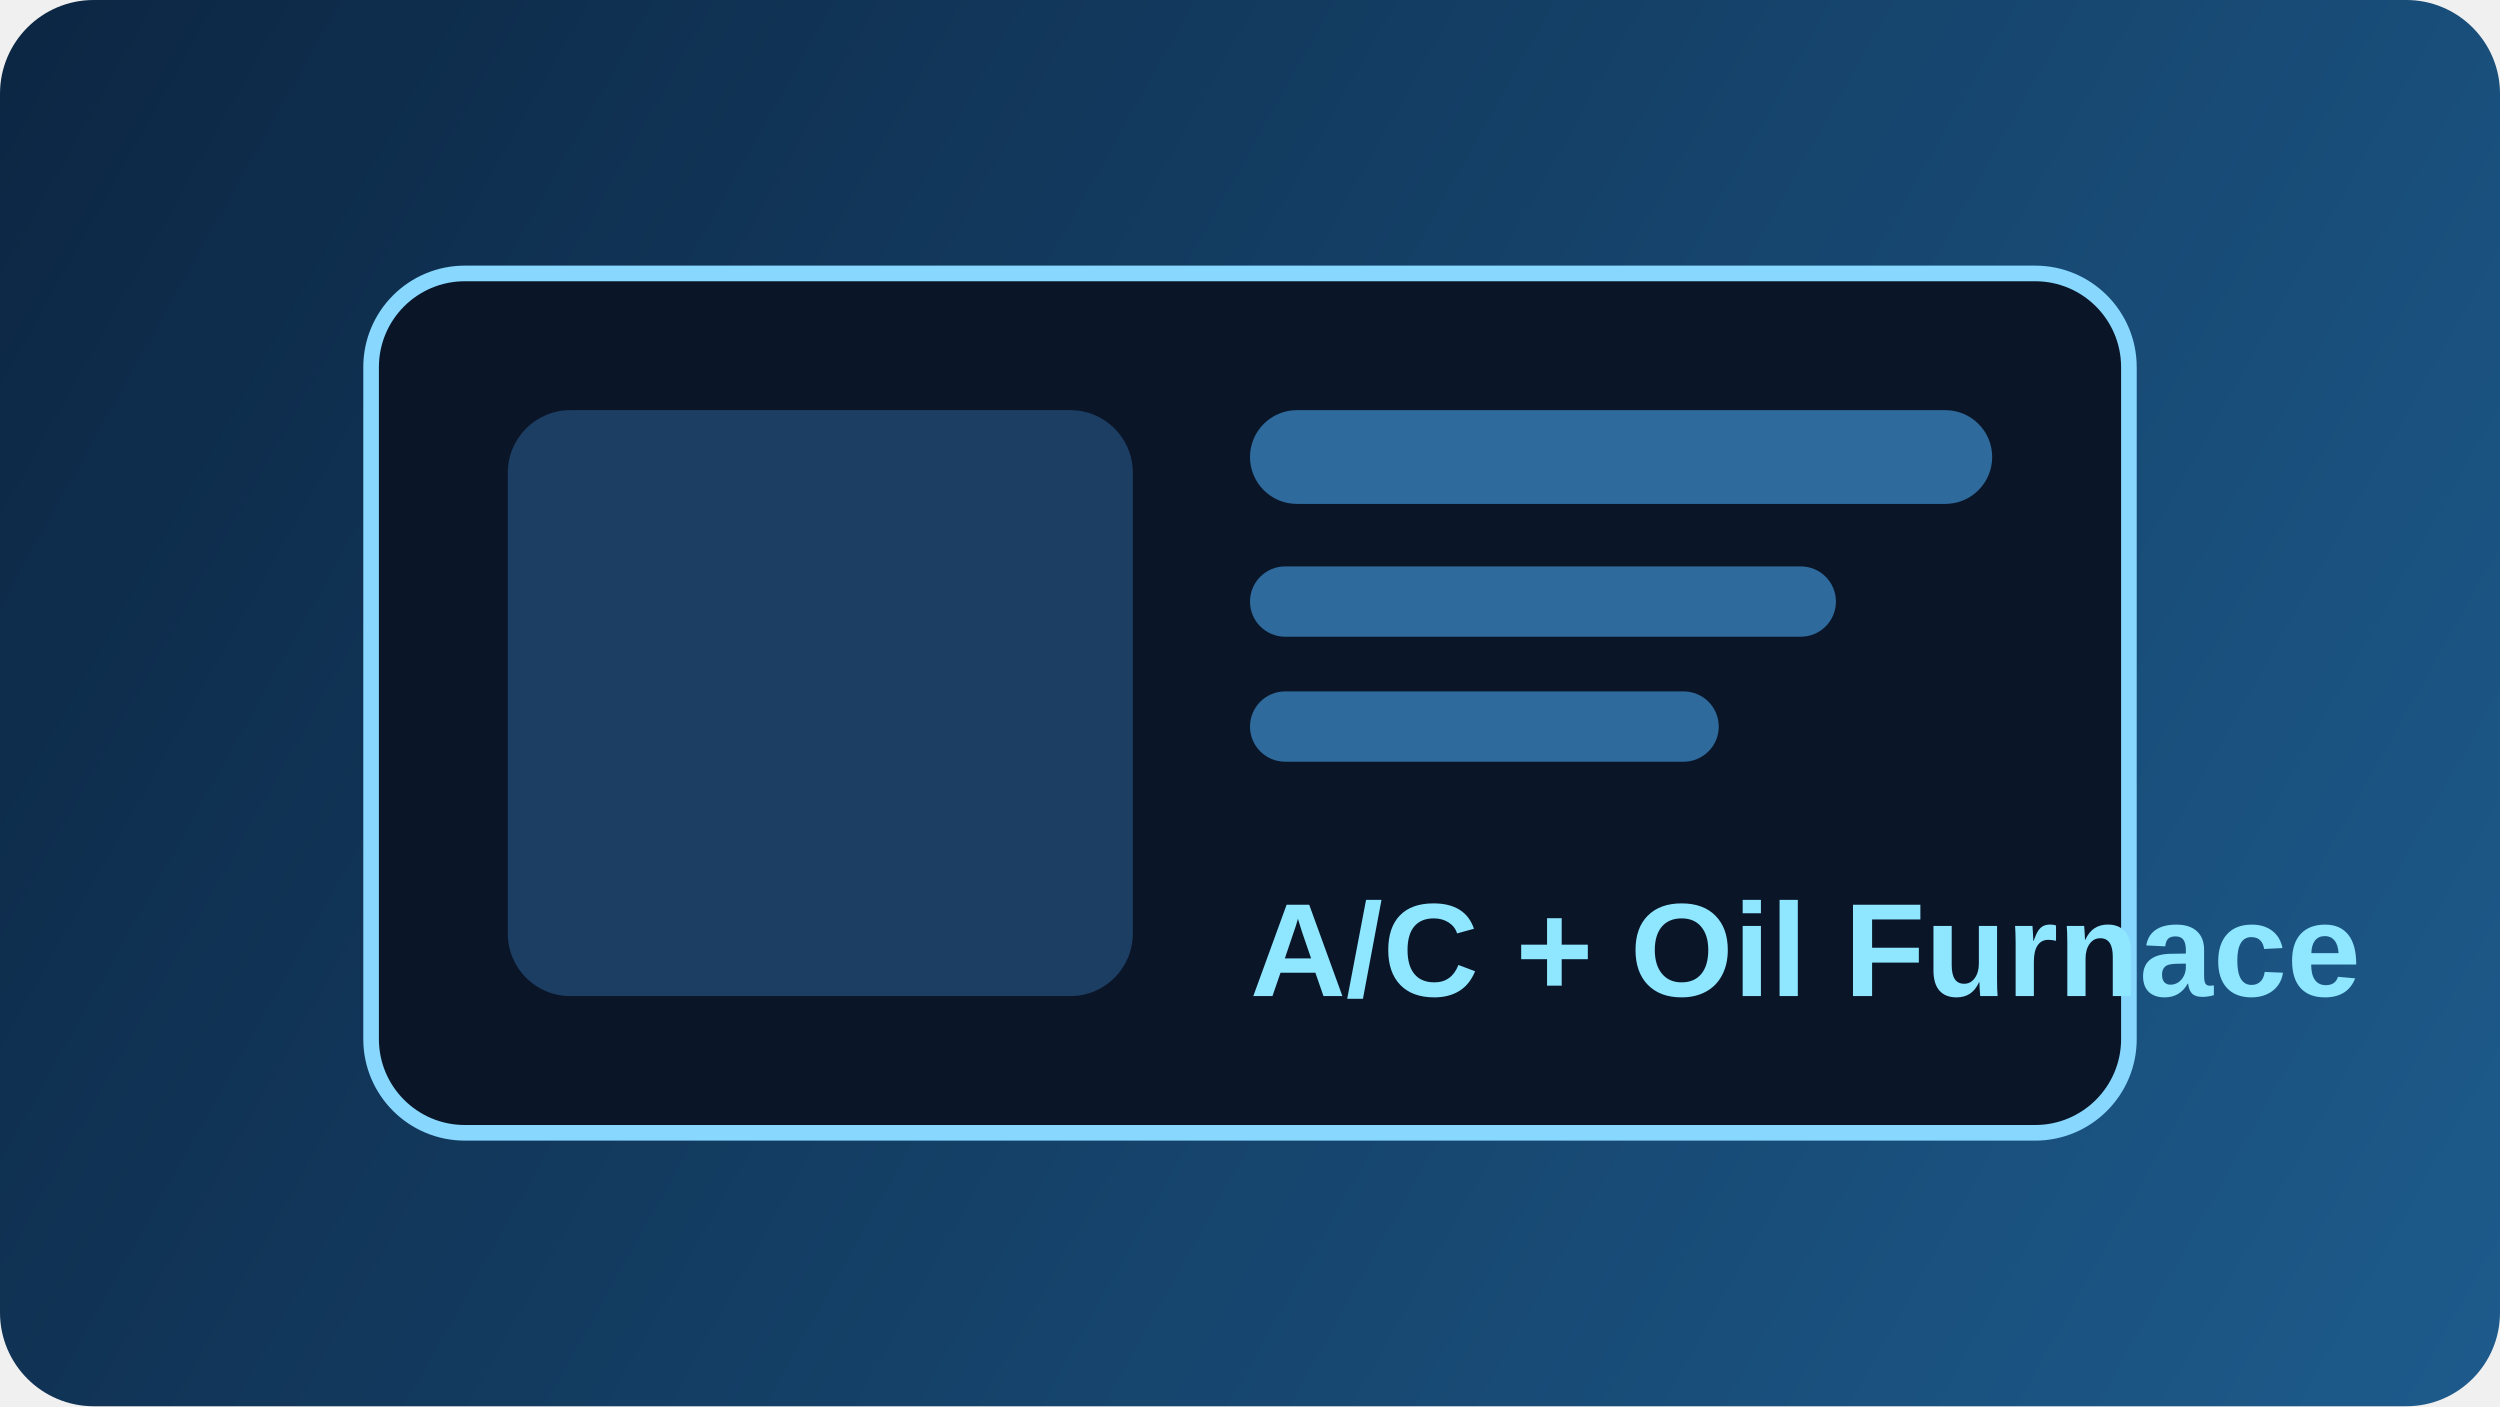
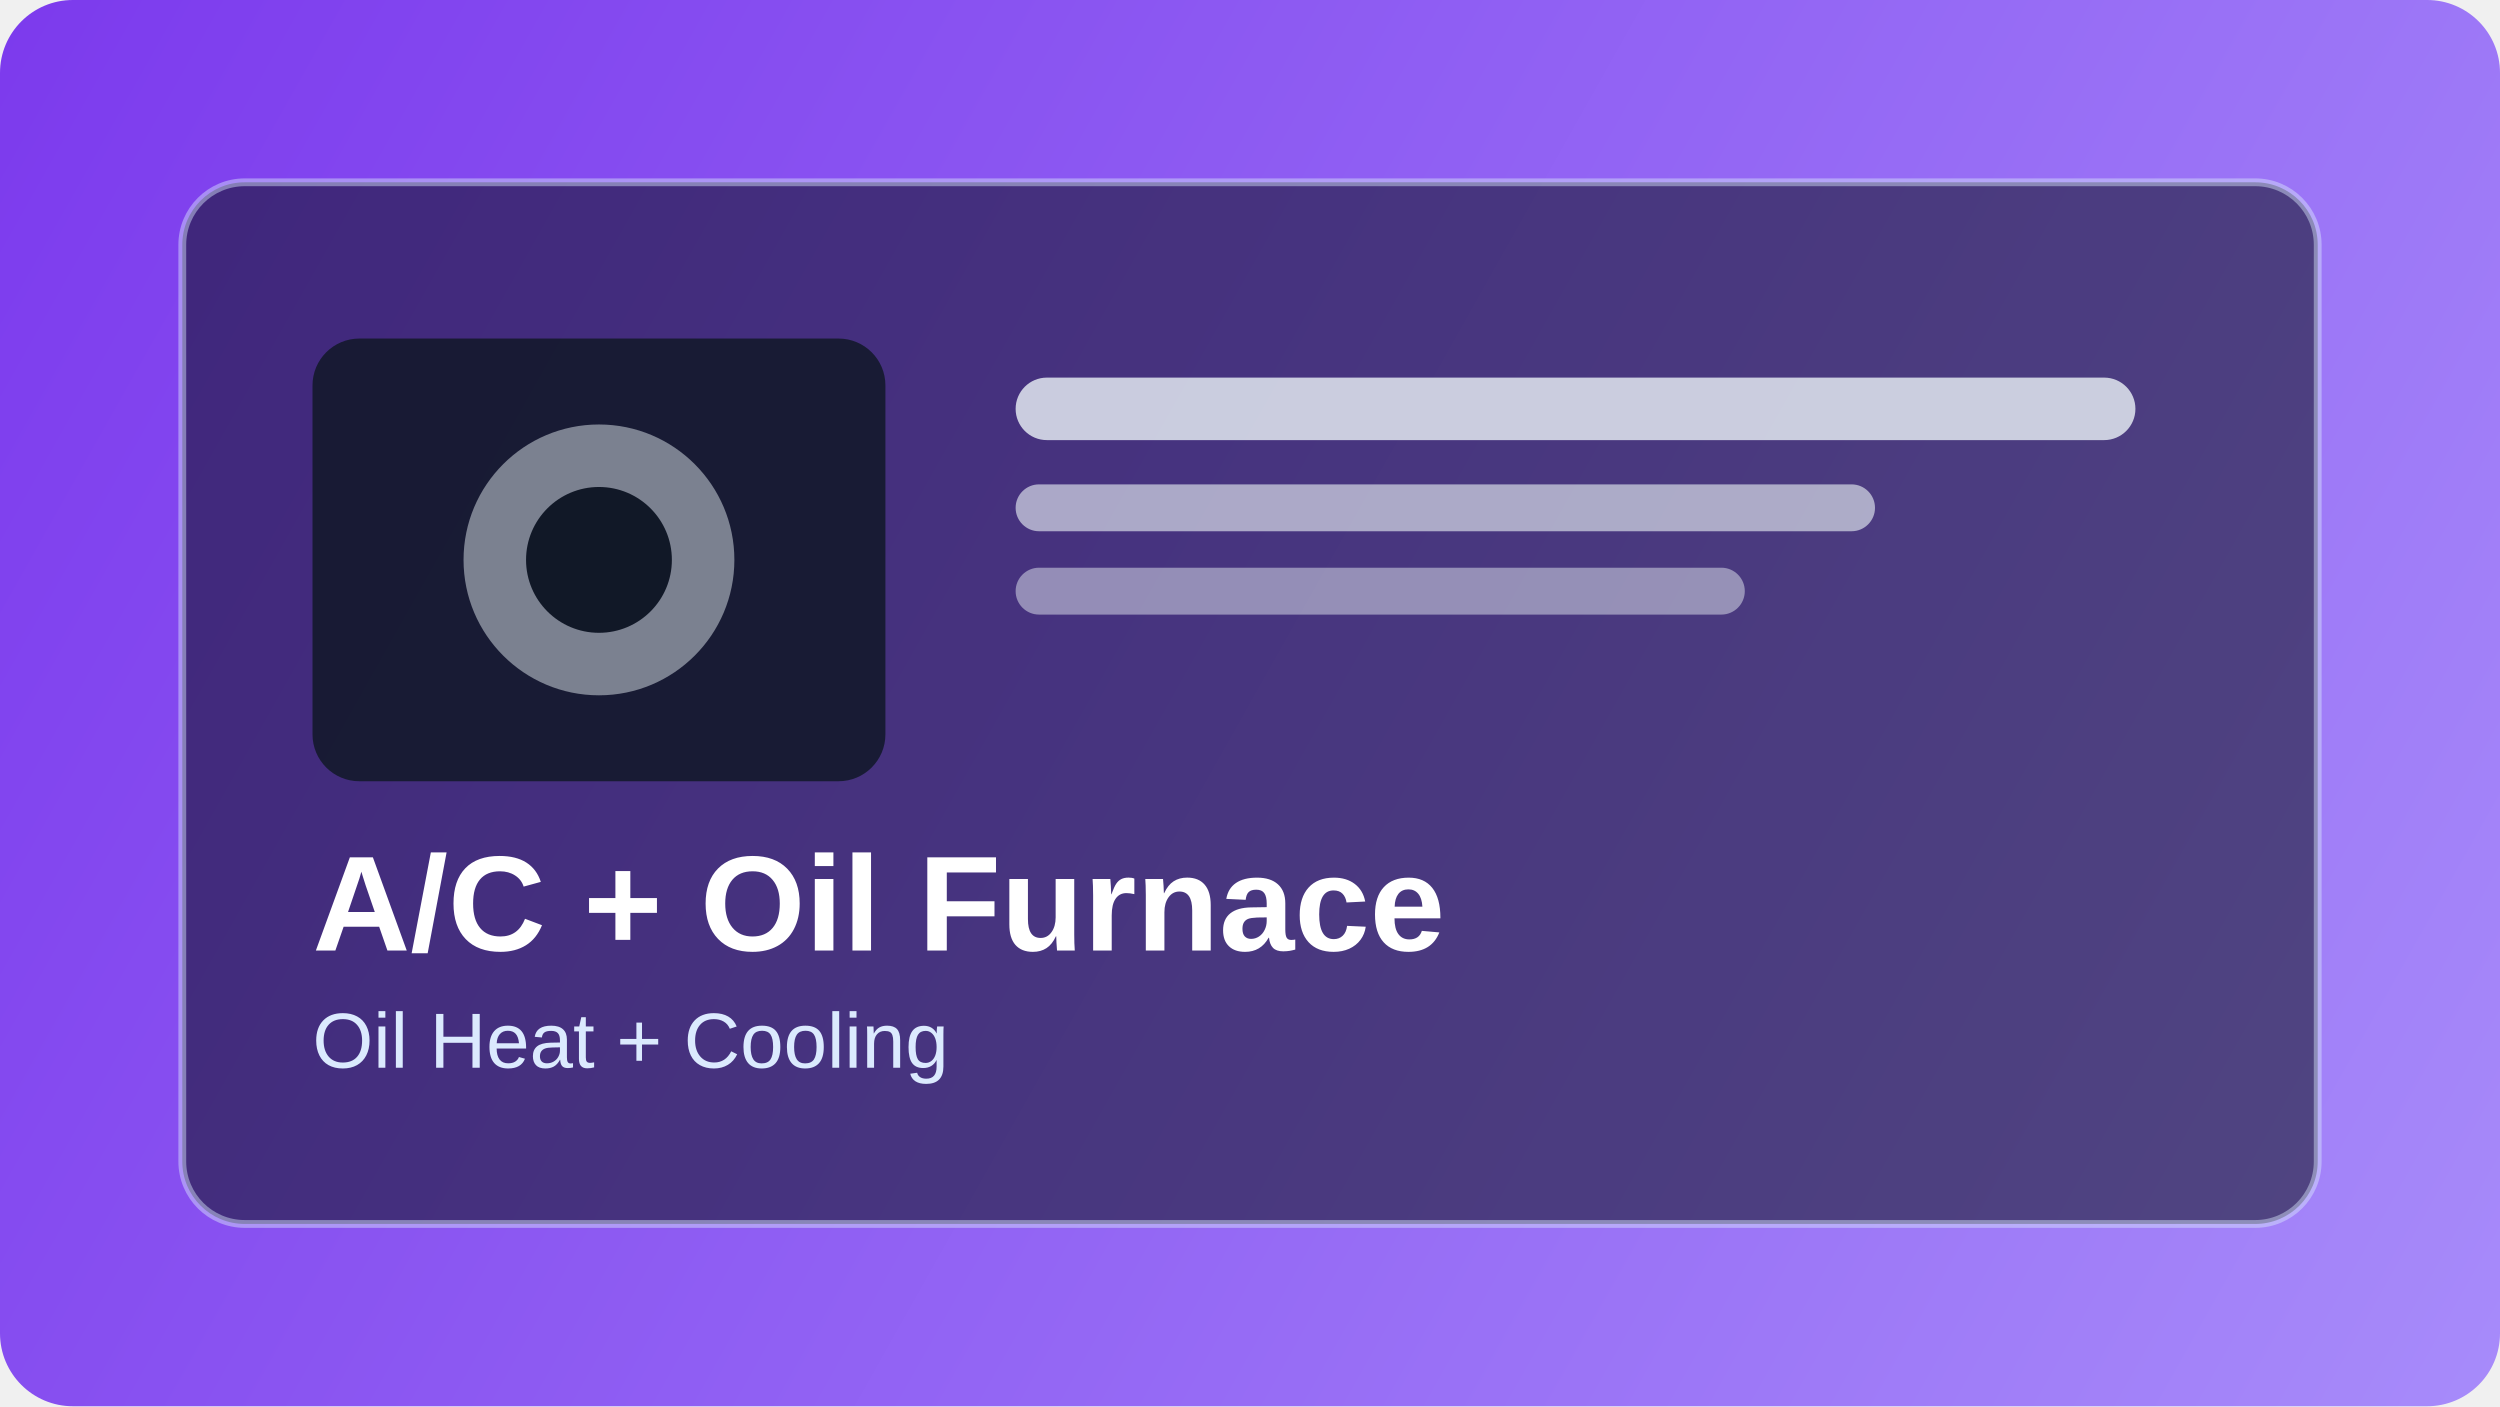
- <svg xmlns="http://www.w3.org/2000/svg" width="640" height="360" viewBox="0 0 640 360" fill="none">
+ <svg xmlns="http://www.w3.org/2000/svg" width="960" height="540" viewBox="0 0 960 540" fill="none">
  <defs>
-     <linearGradient id="g" x1="0" y1="0" x2="640" y2="360" gradientUnits="userSpaceOnUse">
-       <stop stop-color="#0C2643" />
-       <stop offset="1" stop-color="#1D5B8C" />
+     <linearGradient id="bg" x1="0" y1="0" x2="960" y2="540" gradientUnits="userSpaceOnUse">
+       <stop stop-color="#7c3aed" />
+       <stop offset="1" stop-color="#a78bfa" />
    </linearGradient>
  </defs>
-   <rect width="640" height="360" rx="24" fill="url(#g)" />
-   <rect x="95" y="70" width="450" height="220" rx="24" fill="#0A1528" stroke="#87D7FF" stroke-width="4" />
-   <rect x="130" y="105" width="160" height="150" rx="16" fill="#1D3E63" />
-   <rect x="320" y="105" width="190" height="24" rx="12" fill="#2E6A9B" />
-   <rect x="320" y="145" width="150" height="18" rx="9" fill="#2E6A9B" />
-   <rect x="320" y="177" width="120" height="18" rx="9" fill="#2E6A9B" />
-   <text x="320" y="255" fill="#8EE6FF" font-size="34" font-family="Segoe UI,Arial,sans-serif" font-weight="700">A/C + Oil Furnace</text>
+   <rect width="960" height="540" rx="28" fill="url(#bg)" />
+   <rect x="70" y="70" width="820" height="400" rx="24" fill="#0b1220" fill-opacity="0.55" stroke="#dbeafe" stroke-opacity="0.45" stroke-width="3" />
+   <rect x="120" y="130" width="220" height="170" rx="18" fill="#111827" fill-opacity="0.85" />
+   <circle cx="230" cy="215" r="52" fill="#9ca3af" fill-opacity="0.75" />
+   <circle cx="230" cy="215" r="28" fill="#111827" />
+   <rect x="390" y="145" width="430" height="24" rx="12" fill="#e2e8f0" fill-opacity="0.85" />
+   <rect x="390" y="186" width="330" height="18" rx="9" fill="#e2e8f0" fill-opacity="0.65" />
+   <rect x="390" y="218" width="280" height="18" rx="9" fill="#e2e8f0" fill-opacity="0.5" />
+   <text x="120" y="365" fill="#ffffff" font-size="52" font-family="Segoe UI, Arial, sans-serif" font-weight="700">A/C + Oil Furnace</text>
+   <text x="120" y="410" fill="#dbeafe" font-size="30" font-family="Segoe UI, Arial, sans-serif" font-weight="500">Oil Heat + Cooling</text>
</svg>
